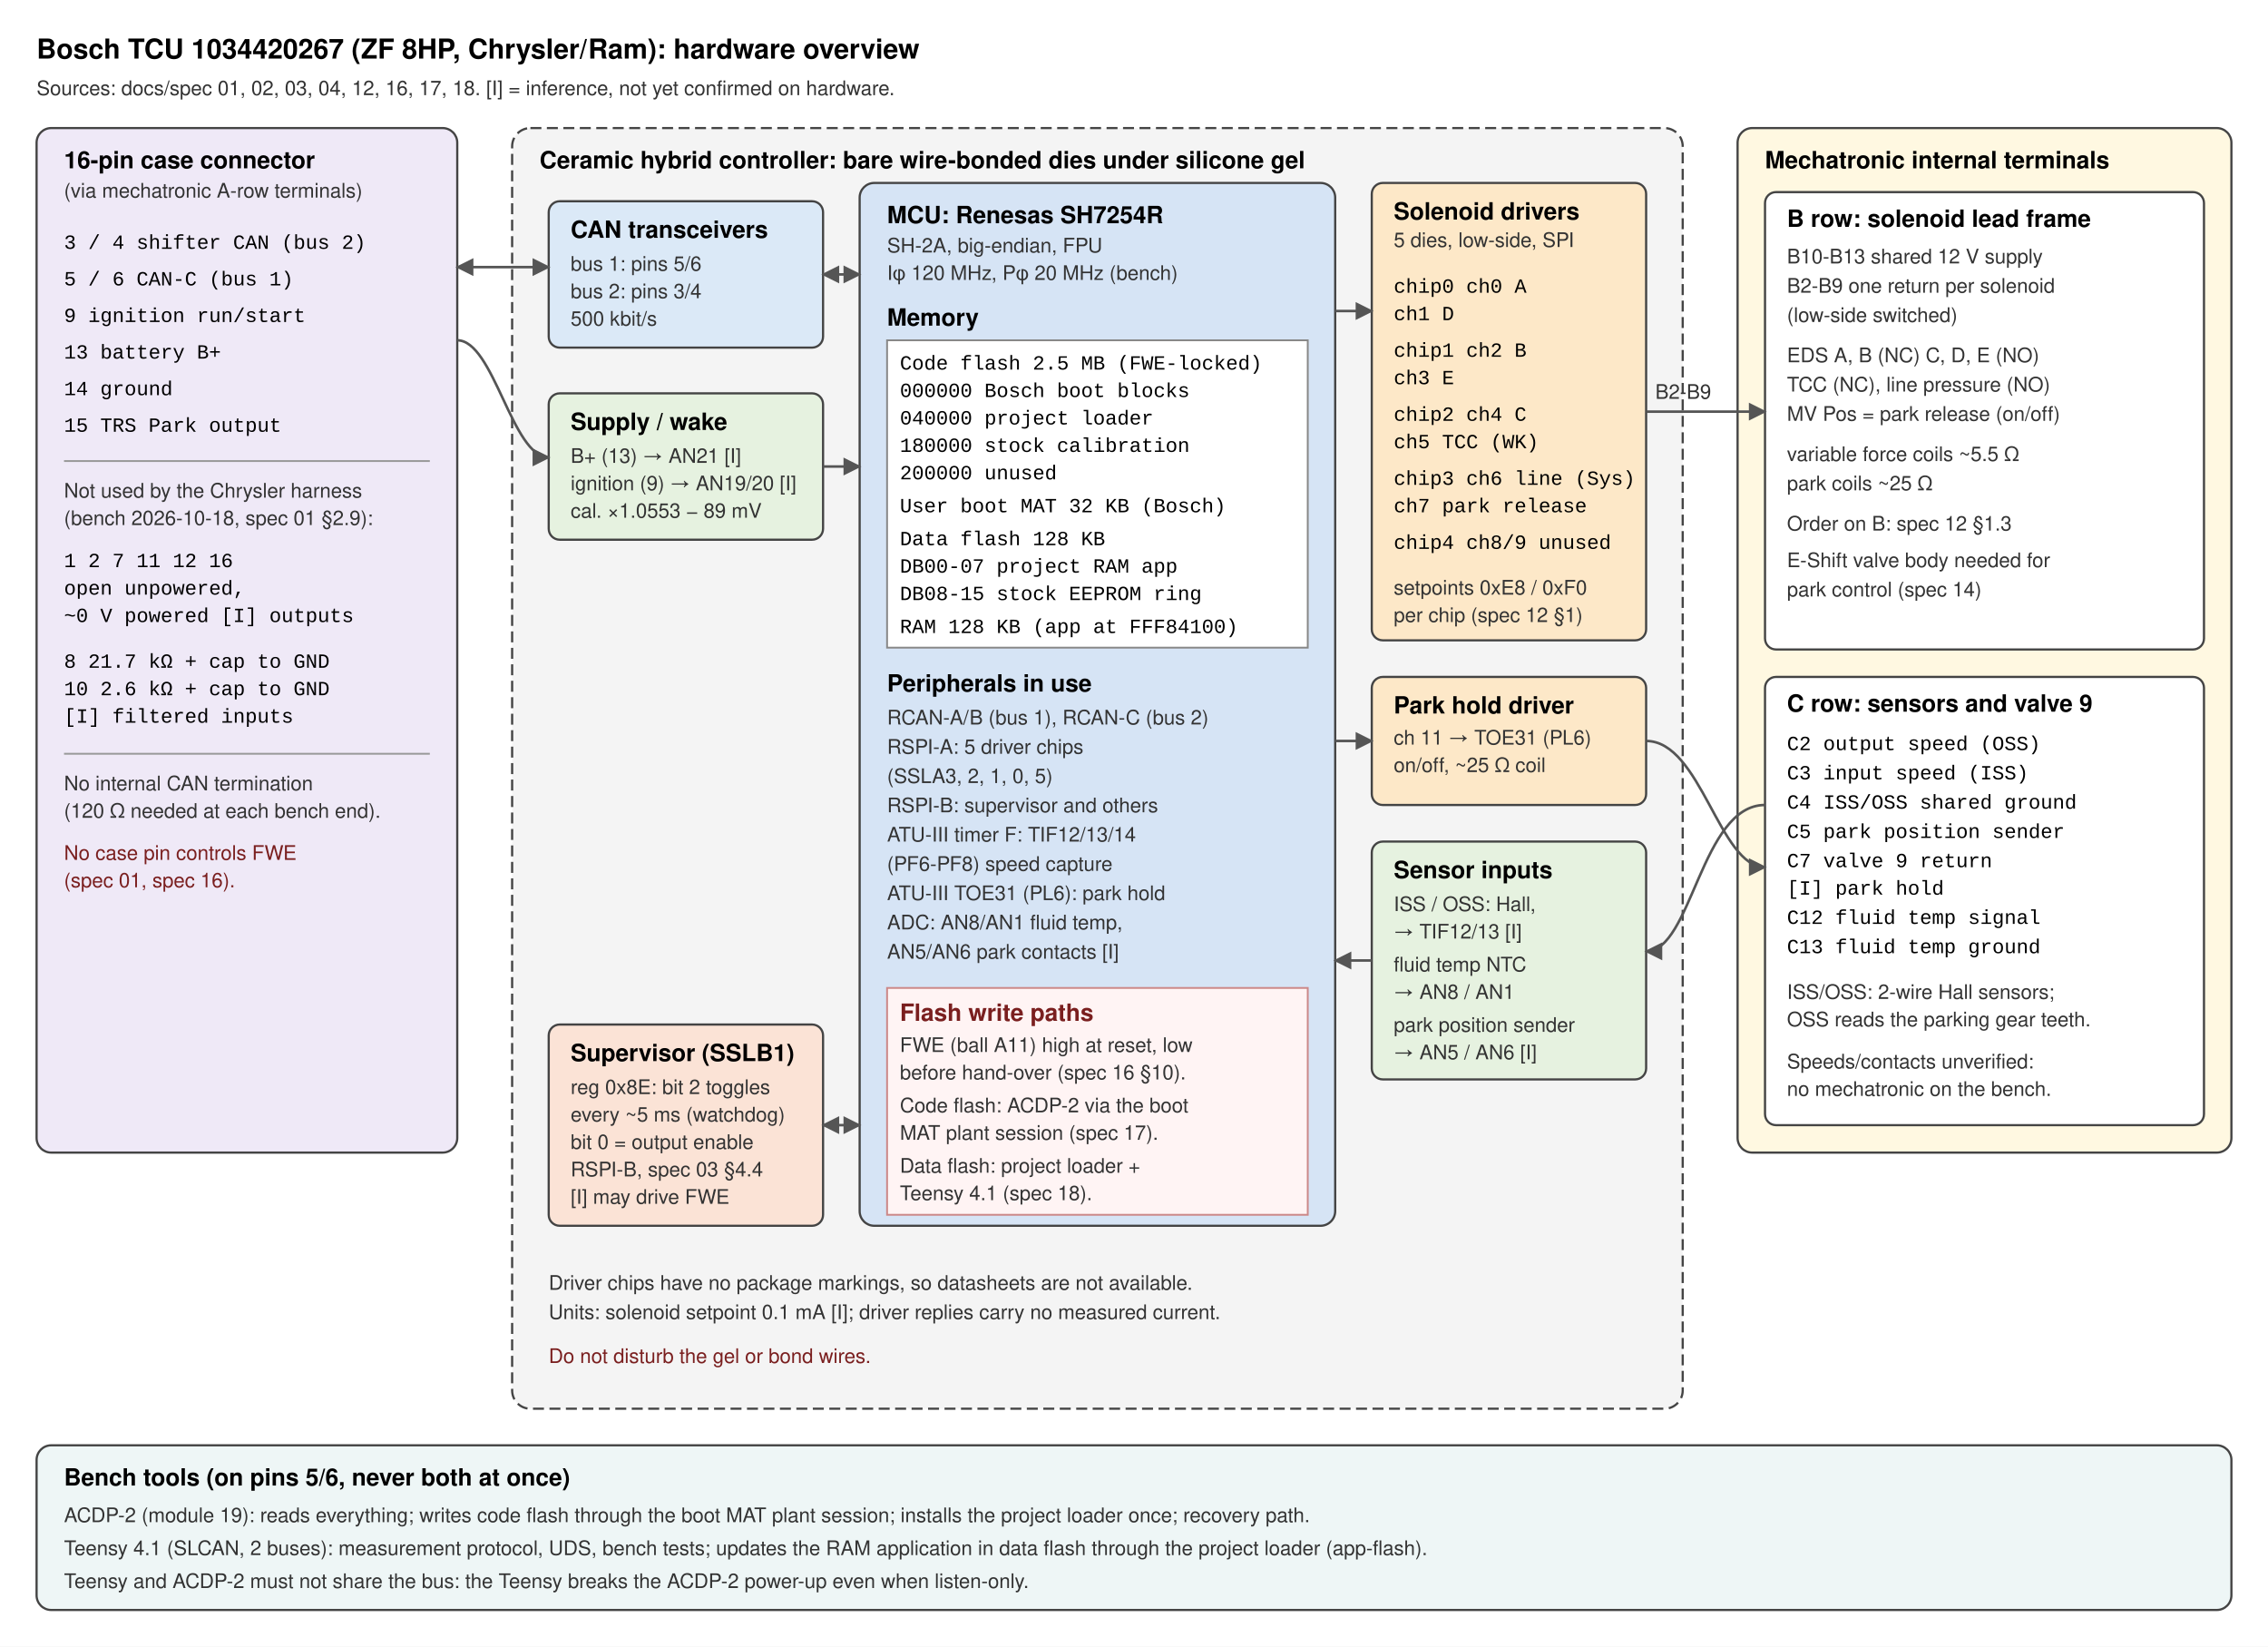
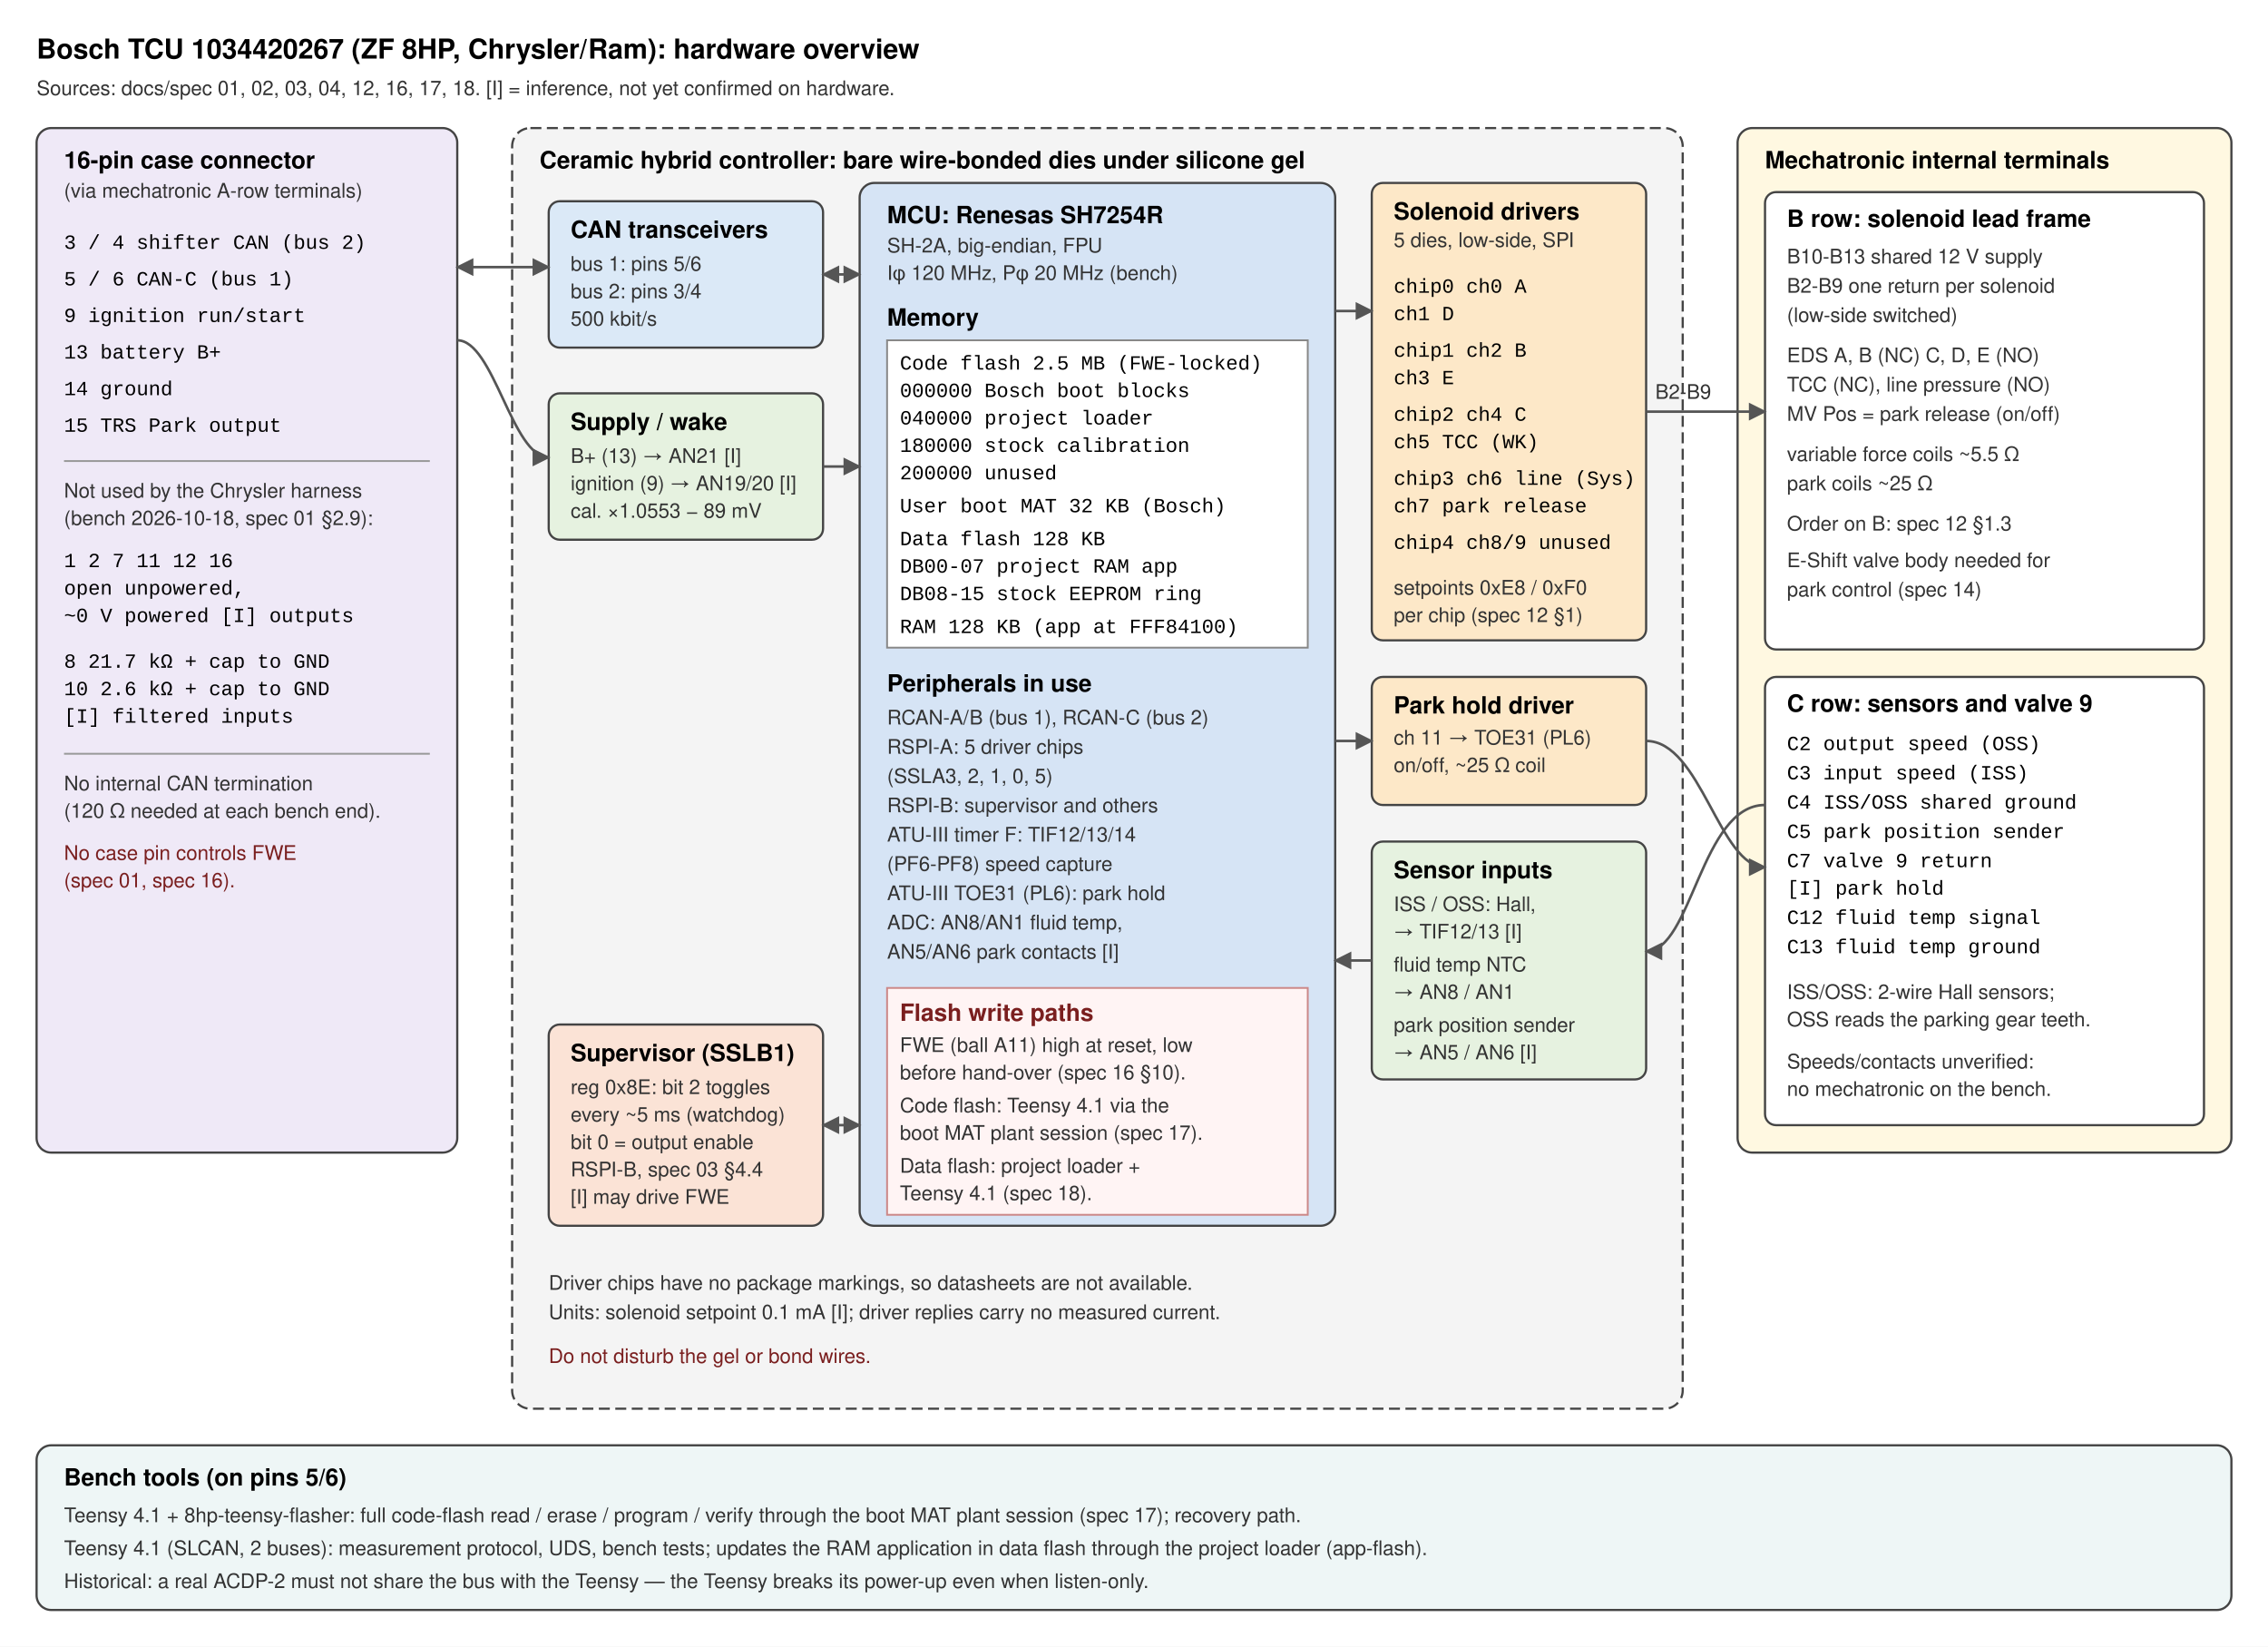
<svg xmlns="http://www.w3.org/2000/svg" viewBox="0 0 1240 900" font-family="Helvetica, Arial, sans-serif" font-size="12">
  <defs>
    <marker id="arr" viewBox="0 0 10 10" refX="9" refY="5" markerWidth="7" markerHeight="7" orient="auto-start-reverse">
      <path d="M0,0 L10,5 L0,10 z" fill="#555" />
    </marker>
  </defs>
  <style>
    .box { stroke: #444; stroke-width: 1.2; }
    .h { font-weight: bold; font-size: 13px; }
    .t { font-size: 15px; font-weight: bold; }
    .s { font-size: 11px; fill: #333; }
    .m { font-family: "Courier New", monospace; font-size: 11px; }
    .note { font-size: 11px; fill: #7a1f1f; }
    .ln { stroke: #555; stroke-width: 1.4; fill: none; marker-end: url(#arr); }
    .ln2 { stroke: #555; stroke-width: 1.4; fill: none; marker-start: url(#arr); marker-end: url(#arr); }
  </style>
  <rect x="0" y="0" width="1240" height="900" fill="#ffffff" />
  <text x="20" y="32" class="t" font-size="18">Bosch TCU 1034420267 (ZF 8HP, Chrysler/Ram): hardware overview</text>
  <text x="20" y="52" class="s">Sources: docs/spec 01, 02, 03, 04, 12, 16, 17, 18. [I] = inference, not yet confirmed on hardware.</text>
  <rect x="20" y="70" width="230" height="560" rx="8" class="box" fill="#efe9f7" />
  <text x="35" y="92" class="h">16-pin case connector</text>
  <text x="35" y="108" class="s">(via mechatronic A-row terminals)</text>
  <g class="m">
    <text x="35" y="136">3 / 4   shifter CAN (bus 2)</text>
    <text x="35" y="156">5 / 6   CAN-C (bus 1)</text>
    <text x="35" y="176">9       ignition run/start</text>
    <text x="35" y="196">13      battery B+</text>
    <text x="35" y="216">14      ground</text>
    <text x="35" y="236">15      TRS Park output</text>
  </g>
  <line x1="35" y1="252" x2="235" y2="252" stroke="#999" />
  <text x="35" y="272" class="s">Not used by the Chrysler harness</text>
  <text x="35" y="287" class="s">(bench 2026-10-18, spec 01 §2.9):</text>
  <g class="m">
    <text x="35" y="310">1 2 7 11 12 16</text>
    <text x="35" y="325">  open unpowered,</text>
    <text x="35" y="340">  ~0 V powered [I] outputs</text>
    <text x="35" y="365">8   21.7 kΩ + cap to GND</text>
    <text x="35" y="380">10   2.6 kΩ + cap to GND</text>
    <text x="35" y="395">  [I] filtered inputs</text>
  </g>
  <line x1="35" y1="412" x2="235" y2="412" stroke="#999" />
  <text x="35" y="432" class="s">No internal CAN termination</text>
  <text x="35" y="447" class="s">(120 Ω needed at each bench end).</text>
  <text x="35" y="470" class="note">No case pin controls FWE</text>
  <text x="35" y="485" class="note">(spec 01, spec 16).</text>
  <rect x="280" y="70" width="640" height="700" rx="10" class="box" fill="#f4f4f4" stroke-dasharray="6 3" />
  <text x="295" y="92" class="h">Ceramic hybrid controller: bare wire-bonded dies under silicone gel</text>
  <rect x="300" y="110" width="150" height="80" rx="6" class="box" fill="#dbe9f7" />
  <text x="312" y="130" class="h">CAN transceivers</text>
  <text x="312" y="148" class="s">bus 1: pins 5/6</text>
  <text x="312" y="163" class="s">bus 2: pins 3/4</text>
  <text x="312" y="178" class="s">500 kbit/s</text>
  <rect x="300" y="215" width="150" height="80" rx="6" class="box" fill="#e6f2e0" />
  <text x="312" y="235" class="h">Supply / wake</text>
  <text x="312" y="253" class="s">B+ (13) → AN21 [I]</text>
  <text x="312" y="268" class="s">ignition (9) → AN19/20 [I]</text>
  <text x="312" y="283" class="s">cal. ×1.0553 − 89 mV</text>
  <rect x="300" y="560" width="150" height="110" rx="6" class="box" fill="#fbe3d6" />
  <text x="312" y="580" class="h">Supervisor (SSLB1)</text>
  <text x="312" y="598" class="s">reg 0x8E: bit 2 toggles</text>
  <text x="312" y="613" class="s">every ~5 ms (watchdog)</text>
  <text x="312" y="628" class="s">bit 0 = output enable</text>
  <text x="312" y="643" class="s">RSPI-B, spec 03 §4.4</text>
  <text x="312" y="658" class="s">[I] may drive FWE</text>
  <rect x="470" y="100" width="260" height="570" rx="8" class="box" fill="#d6e4f5" />
  <text x="485" y="122" class="h">MCU: Renesas SH7254R</text>
  <text x="485" y="138" class="s">SH-2A, big-endian, FPU</text>
  <text x="485" y="153" class="s">Iφ 120 MHz, Pφ 20 MHz (bench)</text>
  <text x="485" y="178" class="h">Memory</text>
  <rect x="485" y="186" width="230" height="168" fill="#ffffff" stroke="#888" />
  <g class="m">
    <text x="492" y="202">Code flash 2.5 MB (FWE-locked)</text>
    <text x="492" y="217"> 000000 Bosch boot blocks</text>
    <text x="492" y="232"> 040000 project loader</text>
    <text x="492" y="247"> 180000 stock calibration</text>
    <text x="492" y="262"> 200000 unused</text>
    <text x="492" y="280">User boot MAT 32 KB (Bosch)</text>
    <text x="492" y="298">Data flash 128 KB</text>
    <text x="492" y="313"> DB00-07 project RAM app</text>
    <text x="492" y="328"> DB08-15 stock EEPROM ring</text>
    <text x="492" y="346">RAM 128 KB (app at FFF84100)</text>
  </g>
  <text x="485" y="378" class="h">Peripherals in use</text>
  <g class="s">
    <text x="485" y="396">RCAN-A/B (bus 1), RCAN-C (bus 2)</text>
    <text x="485" y="412">RSPI-A: 5 driver chips</text>
    <text x="485" y="428">  (SSLA3, 2, 1, 0, 5)</text>
    <text x="485" y="444">RSPI-B: supervisor and others</text>
    <text x="485" y="460">ATU-III timer F: TIF12/13/14</text>
    <text x="485" y="476">  (PF6-PF8) speed capture</text>
    <text x="485" y="492">ATU-III TOE31 (PL6): park hold</text>
    <text x="485" y="508">ADC: AN8/AN1 fluid temp,</text>
    <text x="485" y="524">  AN5/AN6 park contacts [I]</text>
  </g>
  <rect x="485" y="540" width="230" height="124" fill="#fff4f4" stroke="#c88" />
  <text x="492" y="558" class="h" fill="#7a1f1f">Flash write paths</text>
  <g class="s">
    <text x="492" y="575">FWE (ball A11) high at reset, low</text>
    <text x="492" y="590">before hand-over (spec 16 §10).</text>
-     <text x="492" y="608">Code flash: ACDP-2 via the boot</text>
-     <text x="492" y="623">MAT plant session (spec 17).</text>
+     <text x="492" y="608">Code flash: Teensy 4.1 via the</text>
+     <text x="492" y="623">boot MAT plant session (spec 17).</text>
    <text x="492" y="641">Data flash: project loader +</text>
    <text x="492" y="656">Teensy 4.1 (spec 18).</text>
  </g>
  <rect x="750" y="100" width="150" height="250" rx="6" class="box" fill="#fde8c8" />
  <text x="762" y="120" class="h">Solenoid drivers</text>
  <text x="762" y="135" class="s">5 dies, low-side, SPI</text>
  <g class="m">
    <text x="762" y="160">chip0  ch0 A</text>
    <text x="762" y="175">       ch1 D</text>
    <text x="762" y="195">chip1  ch2 B</text>
    <text x="762" y="210">       ch3 E</text>
    <text x="762" y="230">chip2  ch4 C</text>
    <text x="762" y="245">       ch5 TCC (WK)</text>
    <text x="762" y="265">chip3  ch6 line (Sys)</text>
    <text x="762" y="280">       ch7 park release</text>
    <text x="762" y="300">chip4  ch8/9 unused</text>
  </g>
  <text x="762" y="325" class="s">setpoints 0xE8 / 0xF0</text>
  <text x="762" y="340" class="s">per chip (spec 12 §1)</text>
  <rect x="750" y="370" width="150" height="70" rx="6" class="box" fill="#fde8c8" />
  <text x="762" y="390" class="h">Park hold driver</text>
  <text x="762" y="407" class="s">ch 11 → TOE31 (PL6)</text>
  <text x="762" y="422" class="s">on/off, ~25 Ω coil</text>
  <rect x="750" y="460" width="150" height="130" rx="6" class="box" fill="#e6f2e0" />
  <text x="762" y="480" class="h">Sensor inputs</text>
  <text x="762" y="498" class="s">ISS / OSS: Hall,</text>
  <text x="762" y="513" class="s">  → TIF12/13 [I]</text>
  <text x="762" y="531" class="s">fluid temp NTC</text>
  <text x="762" y="546" class="s">  → AN8 / AN1</text>
  <text x="762" y="564" class="s">park position sender</text>
  <text x="762" y="579" class="s">  → AN5 / AN6 [I]</text>
  <text x="300" y="705" class="s">Driver chips have no package markings, so datasheets are not available.</text>
  <text x="300" y="721" class="s">Units: solenoid setpoint 0.1 mA [I]; driver replies carry no measured current.</text>
  <text x="300" y="745" class="note">Do not disturb the gel or bond wires.</text>
  <rect x="950" y="70" width="270" height="560" rx="8" class="box" fill="#fff8e1" />
  <text x="965" y="92" class="h">Mechatronic internal terminals</text>
  <rect x="965" y="105" width="240" height="250" rx="6" class="box" fill="#ffffff" />
  <text x="977" y="124" class="h">B row: solenoid lead frame</text>
  <g class="s">
    <text x="977" y="144">B10-B13  shared 12 V supply</text>
    <text x="977" y="160">B2-B9    one return per solenoid</text>
    <text x="977" y="176">         (low-side switched)</text>
    <text x="977" y="198">EDS A, B (NC)  C, D, E (NO)</text>
    <text x="977" y="214">TCC (NC), line pressure (NO)</text>
    <text x="977" y="230">MV Pos = park release (on/off)</text>
    <text x="977" y="252">variable force coils ~5.5 Ω</text>
    <text x="977" y="268">park coils ~25 Ω</text>
    <text x="977" y="290">Order on B: spec 12 §1.3</text>
    <text x="977" y="310">E-Shift valve body needed for</text>
    <text x="977" y="326">park control (spec 14)</text>
  </g>
  <rect x="965" y="370" width="240" height="245" rx="6" class="box" fill="#ffffff" />
  <text x="977" y="389" class="h">C row: sensors and valve 9</text>
  <g class="m">
    <text x="977" y="410">C2   output speed (OSS)</text>
    <text x="977" y="426">C3   input speed (ISS)</text>
    <text x="977" y="442">C4   ISS/OSS shared ground</text>
    <text x="977" y="458">C5   park position sender</text>
    <text x="977" y="474">C7   valve 9 return</text>
    <text x="977" y="489">     [I] park hold</text>
    <text x="977" y="505">C12  fluid temp signal</text>
    <text x="977" y="521">C13  fluid temp ground</text>
  </g>
  <text x="977" y="546" class="s">ISS/OSS: 2-wire Hall sensors;</text>
  <text x="977" y="561" class="s">OSS reads the parking gear teeth.</text>
  <text x="977" y="584" class="s">Speeds/contacts unverified:</text>
  <text x="977" y="599" class="s">no mechatronic on the bench.</text>
  <path d="M250,146 L300,146" class="ln2" />
  <path d="M250,186 C270,186 280,250 300,250" class="ln" />
  <path d="M450,150 L470,150" class="ln2" />
  <path d="M450,255 L470,255" class="ln" />
  <path d="M470,615 L450,615" class="ln2" />
  <path d="M730,170 L750,170" class="ln" />
  <path d="M730,405 L750,405" class="ln" />
  <path d="M750,525 L730,525" class="ln" />
  <path d="M900,225 L965,225" class="ln" />
  <path d="M900,405 C930,405 940,474 965,474" class="ln" />
  <path d="M965,440 C930,440 925,520 900,520" class="ln" />
  <text x="905" y="218" class="s">B2-B9</text>
  <rect x="20" y="790" width="1200" height="90" rx="8" class="box" fill="#eef6f6" />
-   <text x="35" y="812" class="h">Bench tools (on pins 5/6, never both at once)</text>
+   <text x="35" y="812" class="h">Bench tools (on pins 5/6)</text>
  <g class="s">
-     <text x="35" y="832">ACDP-2 (module 19): reads everything; writes code flash through the boot MAT plant session; installs the project loader once; recovery path.</text>
+     <text x="35" y="832">Teensy 4.1 + 8hp-teensy-flasher: full code-flash read / erase / program / verify through the boot MAT plant session (spec 17); recovery path.</text>
    <text x="35" y="850">Teensy 4.1 (SLCAN, 2 buses): measurement protocol, UDS, bench tests; updates the RAM application in data flash through the project loader (app-flash).</text>
-     <text x="35" y="868">Teensy and ACDP-2 must not share the bus: the Teensy breaks the ACDP-2 power-up even when listen-only.</text>
+     <text x="35" y="868">Historical: a real ACDP-2 must not share the bus with the Teensy — the Teensy breaks its power-up even when listen-only.</text>
  </g>
</svg>
